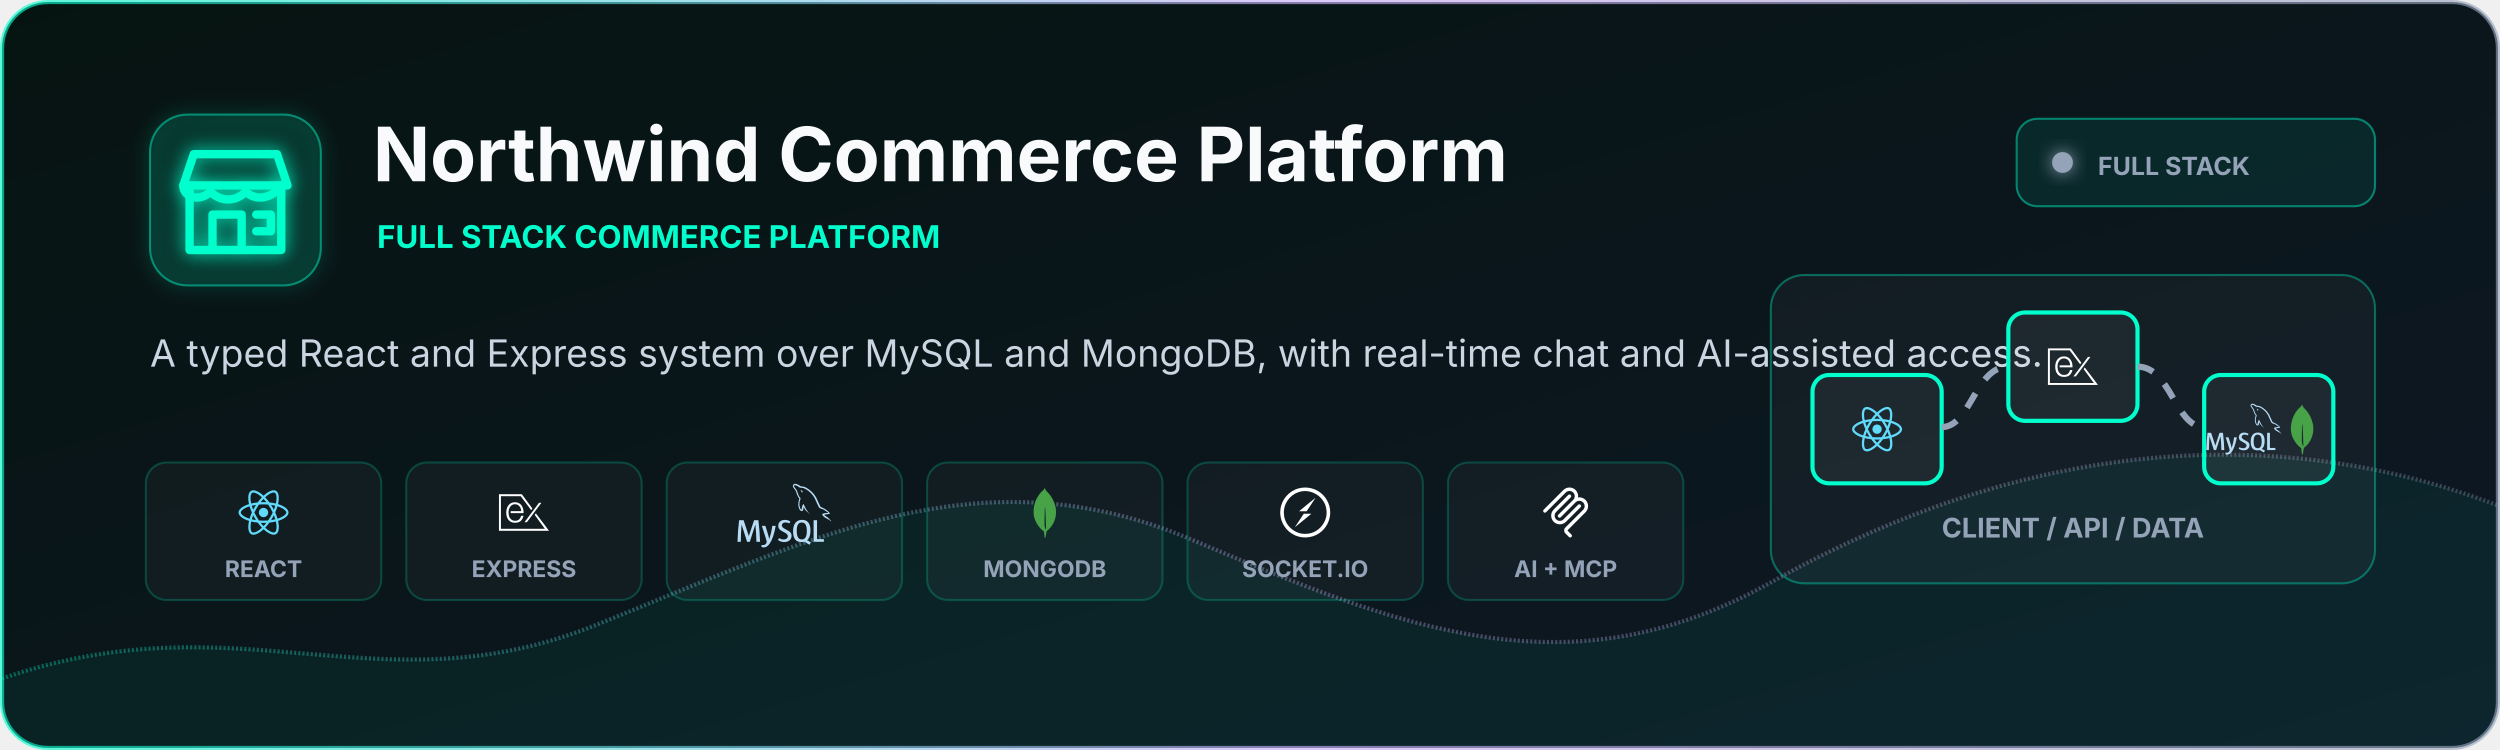
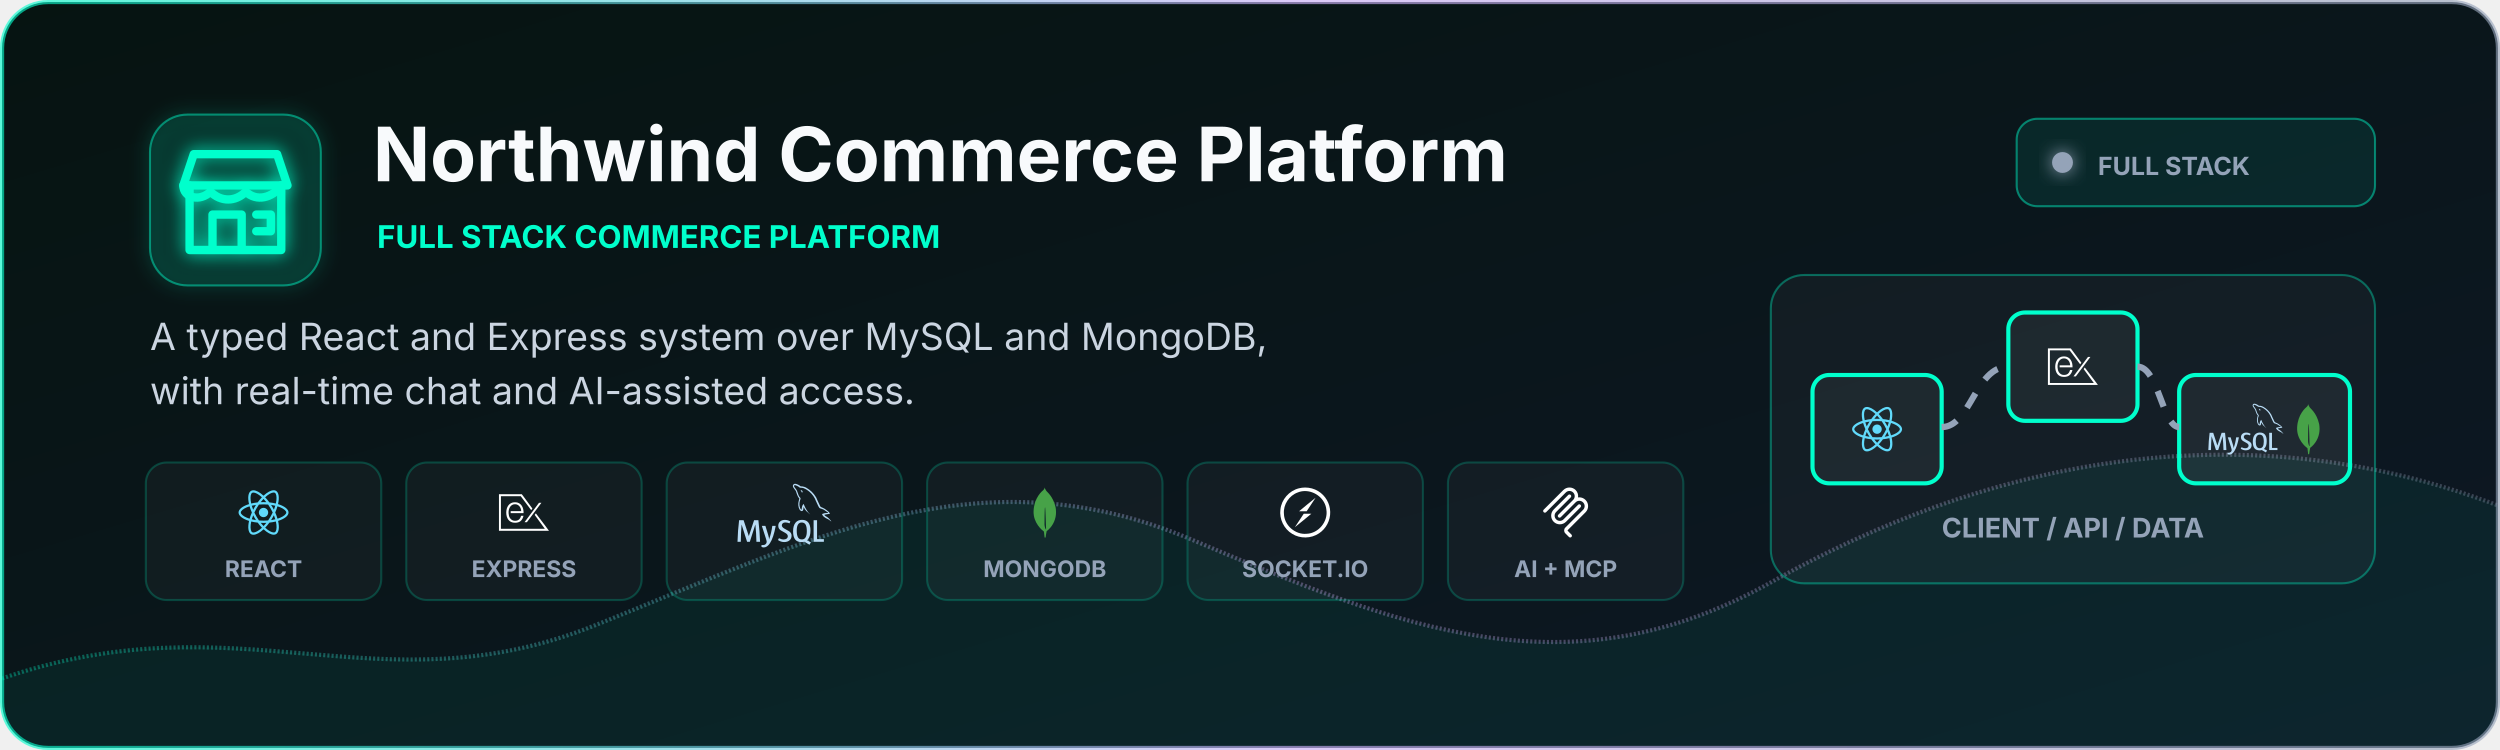
<svg xmlns="http://www.w3.org/2000/svg" width="1200" height="360" viewBox="0 0 1200 360" role="img" aria-labelledby="title desc">
  <defs>
    <linearGradient id="bg" x1="0" y1="0" x2="1" y2="1">
      <stop stop-color="#061411" />
      <stop offset="1" stop-color="#0e1825" />
    </linearGradient>
    <linearGradient id="edge" x1="0" y1="0" x2="1" y2="0">
      <stop stop-color="#00ffcc" />
      <stop offset=".52" stop-color="#d1b3ff" />
      <stop offset="1" stop-color="#94a3b8" />
    </linearGradient>
    <linearGradient id="flow" x1="0" y1="0" x2="1" y2="0">
      <stop stop-color="#00ffcc" />
      <stop offset=".5" stop-color="#d1b3ff" />
      <stop offset="1" stop-color="#94a3b8" />
    </linearGradient>
    <filter id="glow" x="-60%" y="-60%" width="220%" height="220%">
      <feGaussianBlur stdDeviation="4" result="blur" />
      <feMerge>
        <feMergeNode in="blur" />
        <feMergeNode in="SourceGraphic" />
      </feMerge>
    </filter>
    <marker id="arrow" viewBox="0 0 10 10" refX="9" refY="5" markerWidth="7" markerHeight="7" orient="auto">
      <path d="M0 0 10 5 0 10Z" fill="#94a3b8" />
    </marker>
    <clipPath id="frame">
      <rect x="1" y="1" width="1198" height="358" rx="22" />
    </clipPath>
  </defs>
  <g clip-path="url(#frame)">
    <rect width="1200" height="360" fill="url(#bg)" />
    <path d="M0 326C115 286 181 342 286 300s184-84 286-41 181 75 279 20 221-85 349-36v117H0Z" fill="#00ffcc" fill-opacity=".055" />
    <path d="M0 326C115 286 181 342 286 300s184-84 286-41 181 75 279 20 221-85 349-36" fill="none" stroke="url(#edge)" stroke-width="2" stroke-opacity=".32" pathLength="1" stroke-dasharray="1" stroke-dashoffset="1">
      <animate attributeName="stroke-dashoffset" from="1" to="0" dur="3s" fill="freeze" />
    </path>
    <g transform="translate(72 55)" color="#00ffcc" filter="url(#glow)">
      <rect width="82" height="82" rx="18" fill="#00ffcc" fill-opacity=".08" stroke="#00ffcc" stroke-opacity=".45" />
      <g transform="translate(9 9)">
        <g fill="none" stroke="currentColor" stroke-width="4" stroke-linecap="round" stroke-linejoin="round">
          <path d="M7 25h50l-5-15H12Z" />
          <path d="M10 25v31h44V25M21 56V39h14v17M42 39h7v8h-7" />
          <path d="M7 25c0 6 8 8 13 3 5 5 12 5 17 0 5 5 13 3 17-3" />
        </g>
      </g>
      <animateTransform attributeName="transform" type="translate" values="72 55;72 49;72 55" dur="5s" repeatCount="indefinite" />
    </g>
    <text x="179" y="87" fill="#f8fafc" font-family="Segoe UI, Inter, Arial, sans-serif" font-size="36" font-weight="750">Northwind Commerce Platform</text>
    <text x="181" y="119" fill="#00ffcc" font-family="Segoe UI, Inter, Arial, sans-serif" font-size="15" font-weight="700">FULL STACK COMMERCE PLATFORM</text>
-     <text x="72" y="176" fill="#cbd5e1" font-family="Segoe UI, Inter, Arial, sans-serif" font-size="18">A typed React and Express system over MySQL and MongoDB, with real-time chat and AI-assisted access.</text>
+     <text x="72" y="168" fill="#cbd5e1" font-family="Segoe UI, Inter, Arial, sans-serif" font-size="18">A typed React and Express system over MySQL and MongoDB,</text>
+     <text x="72" y="194" fill="#cbd5e1" font-family="Segoe UI, Inter, Arial, sans-serif" font-size="18">with real-time chat and AI-assisted access.</text>
    <g transform="translate(968 57)">
      <rect width="172" height="42" rx="10" fill="#00ffcc" fill-opacity=".08" stroke="#00ffcc" stroke-opacity=".45" />
      <circle cx="22" cy="21" r="5" fill="#94a3b8" filter="url(#glow)">
        <animate attributeName="opacity" values="1;.3;1" dur="1.8s" repeatCount="indefinite" />
      </circle>
      <text x="39" y="27" fill="#94a3b8" font-family="Segoe UI, Inter, Arial, sans-serif" font-size="12" font-weight="750">FULL STACK</text>
    </g>
    <g transform="translate(70 222)">
      <rect width="113" height="66" rx="10" fill="#ffffff" fill-opacity=".035" stroke="#00ffcc" stroke-opacity=".2" />
      <g transform="translate(44.5 12.0) scale(1)">
        <path d="M14.23 12.004a2.236 2.236 0 0 1-2.235 2.236 2.236 2.236 0 0 1-2.236-2.236 2.236 2.236 0 0 1 2.235-2.236 2.236 2.236 0 0 1 2.236 2.236zm2.648-10.69c-1.346 0-3.107.96-4.888 2.622-1.78-1.653-3.542-2.602-4.887-2.602-.41 0-.783.093-1.106.278-1.375.793-1.683 3.264-.973 6.365C1.98 8.917 0 10.42 0 12.004c0 1.59 1.99 3.097 5.043 4.03-.704 3.113-.39 5.588.988 6.38.32.187.69.275 1.102.275 1.345 0 3.107-.96 4.888-2.624 1.78 1.654 3.542 2.603 4.887 2.603.41 0 .783-.09 1.106-.275 1.374-.792 1.683-3.263.973-6.365C22.02 15.096 24 13.59 24 12.004c0-1.59-1.99-3.097-5.043-4.032.704-3.11.39-5.587-.988-6.38-.318-.184-.688-.277-1.092-.278zm-.005 1.09v.006c.225 0 .406.044.558.127.666.382.955 1.835.73 3.704-.054.46-.142.945-.25 1.44-.96-.236-2.006-.417-3.107-.534-.66-.905-1.345-1.727-2.035-2.447 1.592-1.48 3.087-2.292 4.105-2.295zm-9.77.02c1.012 0 2.514.808 4.11 2.28-.686.72-1.37 1.537-2.02 2.442-1.107.117-2.154.298-3.113.538-.112-.49-.195-.964-.254-1.42-.23-1.868.054-3.32.714-3.707.19-.09.4-.127.563-.132zm4.882 3.05c.455.468.91.992 1.36 1.564-.44-.02-.89-.034-1.345-.034-.46 0-.915.01-1.36.034.44-.572.895-1.096 1.345-1.565zM12 8.1c.74 0 1.477.034 2.202.093.406.582.802 1.203 1.183 1.86.372.64.71 1.29 1.018 1.946-.308.655-.646 1.31-1.013 1.95-.38.66-.773 1.288-1.18 1.87-.728.063-1.466.098-2.21.098-.74 0-1.477-.035-2.202-.093-.406-.582-.802-1.204-1.183-1.86-.372-.64-.71-1.29-1.018-1.946.303-.657.646-1.313 1.013-1.954.38-.66.773-1.286 1.18-1.868.728-.064 1.466-.098 2.21-.098zm-3.635.254c-.24.377-.48.763-.704 1.16-.225.39-.435.782-.635 1.174-.265-.656-.49-1.31-.676-1.947.64-.15 1.315-.283 2.015-.386zm7.26 0c.695.103 1.365.23 2.006.387-.18.632-.405 1.282-.66 1.933-.2-.39-.41-.783-.64-1.174-.225-.392-.465-.774-.705-1.146zm3.063.675c.484.15.944.317 1.375.498 1.732.74 2.852 1.708 2.852 2.476-.005.768-1.125 1.74-2.857 2.475-.42.18-.88.342-1.355.493-.28-.958-.646-1.956-1.1-2.98.45-1.017.81-2.01 1.085-2.964zm-13.395.004c.278.96.645 1.957 1.1 2.98-.45 1.017-.812 2.01-1.086 2.964-.484-.15-.944-.318-1.37-.5-1.732-.737-2.852-1.706-2.852-2.474 0-.768 1.12-1.742 2.852-2.476.42-.18.88-.342 1.356-.494zm11.678 4.28c.265.657.49 1.312.676 1.948-.64.157-1.316.29-2.016.39.24-.375.48-.762.705-1.158.225-.39.435-.788.636-1.18zm-9.945.02c.2.392.41.783.64 1.175.23.39.465.772.705 1.143-.695-.102-1.365-.23-2.006-.386.18-.63.406-1.282.66-1.933zM17.92 16.32c.112.493.2.968.254 1.423.23 1.868-.054 3.32-.714 3.708-.147.09-.338.128-.563.128-1.012 0-2.514-.807-4.11-2.28.686-.72 1.37-1.536 2.02-2.44 1.107-.118 2.154-.3 3.113-.54zm-11.83.01c.96.234 2.006.415 3.107.532.66.905 1.345 1.727 2.035 2.446-1.595 1.483-3.092 2.295-4.11 2.295-.22-.005-.406-.05-.553-.132-.666-.38-.955-1.834-.73-3.703.054-.46.142-.944.25-1.438zm4.56.64c.44.02.89.034 1.345.034.46 0 .915-.01 1.36-.034-.44.572-.895 1.095-1.345 1.565-.455-.47-.91-.993-1.36-1.565z" fill="#61DAFB" />
      </g>
      <text x="56.5" y="55" text-anchor="middle" fill="#94a3b8" font-family="Segoe UI, Inter, Arial, sans-serif" font-size="11" font-weight="750">REACT</text>
    </g>
    <g transform="translate(195 222)">
      <rect width="113" height="66" rx="10" fill="#ffffff" fill-opacity=".035" stroke="#00ffcc" stroke-opacity=".2" />
      <g transform="translate(44.5 12.0) scale(1)">
        <path d="M12.262 16.666h1.146l6.975-9.325H19.22zm9.778 1.441v.004l-4.334-5.706-.557.74 4.873 6.682H.945V4.173h9.505l5.026 6.7.574-.772-4.374-5.928h.003l-.719-.945H0v17.544h24zM10.917 8.705a3.8 3.8 0 0 0-1.292-1.183q-.796-.45-1.916-.45c-.746 0-1.37.14-1.906.424a3.76 3.76 0 0 0-1.31 1.12 4.9 4.9 0 0 0-.75 1.581 7.17 7.17 0 0 0 0 3.696c.148.567.402 1.101.75 1.573a3.5 3.5 0 0 0 1.31 1.066q.803.39 1.906.389 1.77 0 2.739-.868.966-.867 1.328-2.457h-1.139q-.271 1.084-.977 1.734-.704.651-1.952.65-.812 0-1.392-.342a3.1 3.1 0 0 1-.957-.869 3.5 3.5 0 0 1-.551-1.182 5 5 0 0 1-.17-1.133 9 9 0 0 0-.015-.286 4.5 4.5 0 0 1 .015-.829c.047-.418.147-.83.296-1.223A3.7 3.7 0 0 1 5.54 9.05a2.9 2.9 0 0 1 .922-.742q.541-.28 1.246-.28c.47 0 .869.093 1.23.28q.541.281.922.742.379.461.587 1.057t.225 1.246H5.625l.004.957h6.182a7.3 7.3 0 0 0-.18-1.924 4.9 4.9 0 0 0-.715-1.68z" fill="#FFFFFF" />
      </g>
      <text x="56.5" y="55" text-anchor="middle" fill="#94a3b8" font-family="Segoe UI, Inter, Arial, sans-serif" font-size="11" font-weight="750">EXPRESS</text>
    </g>
    <g transform="translate(320 222)">
      <rect width="113" height="66" rx="10" fill="#ffffff" fill-opacity=".035" stroke="#00ffcc" stroke-opacity=".2" />
      <g transform="translate(34.0 3.0) scale(1.875)">
        <path d="M16.405 5.501c-.115 0-.193.014-.274.033v.013h.014c.054.104.146.18.214.273.054.107.1.214.154.32l.014-.015c.094-.066.14-.172.14-.333-.04-.047-.046-.094-.08-.14-.04-.067-.126-.1-.18-.153zM5.77 18.695h-.927a50.854 50.854 0 00-.27-4.41h-.008l-1.41 4.41H2.45l-1.4-4.41h-.01a72.892 72.892 0 00-.195 4.41H0c.055-1.966.192-3.81.41-5.53h1.15l1.335 4.064h.008l1.347-4.064h1.095c.242 2.015.384 3.86.428 5.53zm4.017-4.08c-.378 2.045-.876 3.533-1.492 4.46-.482.716-1.01 1.073-1.583 1.073-.153 0-.34-.046-.566-.138v-.494c.11.017.24.026.386.026.268 0 .483-.075.647-.222.197-.18.295-.382.295-.605 0-.155-.077-.47-.23-.944L6.23 14.615h.91l.727 2.36c.164.536.233.91.205 1.123.4-1.064.678-2.227.835-3.483zm12.325 4.08h-2.63v-5.53h.885v4.85h1.745zm-3.32.135l-1.016-.5c.09-.076.177-.158.255-.25.433-.506.648-1.258.648-2.253 0-1.83-.718-2.746-2.155-2.746-.704 0-1.254.232-1.65.697-.43.508-.646 1.256-.646 2.245 0 .972.19 1.686.574 2.14.35.41.877.615 1.583.615.264 0 .506-.033.725-.098l1.325.772.36-.622zM15.5 17.588c-.225-.36-.337-.94-.337-1.736 0-1.393.424-2.09 1.27-2.09.443 0 .77.167.977.5.224.362.336.936.336 1.723 0 1.404-.424 2.108-1.27 2.108-.445 0-.77-.167-.978-.5zm-1.658-.425c0 .47-.172.856-.516 1.156-.344.3-.803.45-1.384.45-.543 0-1.064-.172-1.573-.515l.237-.476c.438.22.833.328 1.19.328.332 0 .593-.073.783-.22a.754.754 0 00.3-.615c0-.33-.23-.61-.648-.845-.388-.213-1.163-.657-1.163-.657-.422-.307-.632-.636-.632-1.177 0-.45.157-.81.47-1.085.315-.278.72-.415 1.22-.415.512 0 .98.136 1.4.41l-.213.476a2.726 2.726 0 00-1.064-.23c-.283 0-.502.068-.654.206a.685.685 0 00-.248.524c0 .328.234.61.666.85.393.215 1.187.67 1.187.67.433.305.648.63.648 1.168zm9.382-5.852c-.535-.014-.95.04-1.297.188-.1.04-.26.04-.274.167.055.053.063.14.11.214.08.134.218.313.346.407.14.11.28.216.427.31.26.16.555.255.81.416.145.094.293.213.44.313.073.05.12.14.214.172v-.02c-.046-.06-.06-.147-.105-.214-.067-.067-.134-.127-.2-.193a3.223 3.223 0 00-.695-.675c-.214-.146-.682-.35-.77-.595l-.013-.014c.146-.013.32-.066.46-.106.227-.06.435-.047.67-.106.106-.027.213-.06.32-.094v-.06c-.12-.12-.21-.283-.334-.395a8.867 8.867 0 00-1.104-.823c-.21-.134-.476-.22-.697-.334-.08-.04-.214-.06-.26-.127-.12-.146-.19-.34-.275-.514a17.69 17.69 0 01-.547-1.163c-.12-.262-.193-.523-.34-.763-.69-1.137-1.437-1.826-2.586-2.5-.247-.14-.543-.2-.856-.274-.167-.008-.334-.02-.5-.027-.11-.047-.216-.174-.31-.235-.38-.24-1.364-.76-1.644-.072-.18.434.267.862.422 1.082.115.153.26.328.34.5.047.116.06.235.107.356.106.294.207.622.347.897.073.14.153.287.247.413.054.073.146.107.167.227-.094.136-.1.334-.154.5-.24.757-.146 1.693.194 2.25.107.166.362.534.703.393.3-.12.234-.5.32-.835.02-.08.007-.133.048-.187v.015c.094.188.188.367.274.555.206.328.566.668.867.895.16.12.287.328.487.402v-.02h-.015c-.043-.058-.1-.086-.154-.133a3.445 3.445 0 01-.35-.4 8.76 8.76 0 01-.747-1.218c-.11-.21-.202-.436-.29-.643-.04-.08-.04-.2-.107-.24-.1.146-.247.273-.32.453-.127.288-.14.642-.188 1.01-.027.007-.014 0-.027.014-.214-.052-.287-.274-.367-.46-.2-.475-.233-1.238-.06-1.785.047-.14.247-.582.167-.716-.042-.127-.174-.2-.247-.303a2.478 2.478 0 01-.24-.427c-.16-.374-.24-.788-.414-1.162-.08-.173-.22-.354-.334-.513-.127-.18-.267-.307-.368-.52-.033-.073-.08-.194-.027-.274.014-.054.042-.075.094-.09.088-.072.335.022.422.062.247.1.455.194.662.334.094.066.195.193.315.226h.14c.214.047.455.014.655.073.355.114.675.28.962.46a5.953 5.953 0 012.085 2.286c.08.154.115.295.188.455.14.33.313.663.455.982.14.315.275.636.476.897.1.14.502.213.682.286.133.06.34.115.46.188.23.14.454.3.67.454.11.076.443.243.463.378z" fill="#B9DCF5" />
      </g>
    </g>
    <g transform="translate(445 222)">
      <rect width="113" height="66" rx="10" fill="#ffffff" fill-opacity=".035" stroke="#00ffcc" stroke-opacity=".2" />
      <g transform="translate(44.5 12.0) scale(1)">
        <path d="M17.193 9.555c-1.264-5.58-4.252-7.414-4.573-8.115-.28-.394-.53-.954-.735-1.44-.036.495-.055.685-.523 1.184-.723.566-4.438 3.682-4.74 10.02-.282 5.912 4.27 9.435 4.888 9.884l.07.05A73.49 73.49 0 0111.91 24h.481c.114-1.032.284-2.056.51-3.07.417-.296.604-.463.85-.693a11.342 11.342 0 003.639-8.464c.01-.814-.103-1.662-.197-2.218zm-5.336 8.195s0-8.291.275-8.29c.213 0 .49 10.695.49 10.695-.381-.045-.765-1.76-.765-2.405z" fill="#47A248" />
      </g>
      <text x="56.5" y="55" text-anchor="middle" fill="#94a3b8" font-family="Segoe UI, Inter, Arial, sans-serif" font-size="11" font-weight="750">MONGODB</text>
    </g>
    <g transform="translate(570 222)">
      <rect width="113" height="66" rx="10" fill="#ffffff" fill-opacity=".035" stroke="#00ffcc" stroke-opacity=".2" />
      <g transform="translate(44.5 12.0) scale(1)">
        <path d="M11.936.014a12.169 12.169 0 00-2.975.378C4.282 1.555.568 5.794.092 10.601c-.59 4.549 1.708 9.286 5.644 11.634 3.861 2.418 9.093 2.32 12.873-.223 3.397-2.206 5.512-6.228 5.386-10.284-.058-4.016-2.31-7.917-5.759-9.98C16.354.588 14.143.005 11.936.014zm-.063 1.696c4.945-.007 9.789 3.814 10.281 8.925.945 5.66-3.753 11.412-9.488 11.579-5.454.544-10.725-4.08-10.88-9.557-.407-4.434 2.516-8.835 6.698-10.3a9.113 9.113 0 013.388-.647zm5.091 3.225c-2.687 2.085-5.26 4.308-7.889 6.457 1.203.017 2.412.016 3.621.01 1.41-2.165 2.859-4.301 4.268-6.467zm-5.665 7.654c-1.41 2.166-2.86 4.309-4.27 6.474 2.693-2.08 5.255-4.32 7.902-6.456a255.413 255.413 0 00-3.632-.018z" fill="#FFFFFF" />
      </g>
      <text x="56.5" y="55" text-anchor="middle" fill="#94a3b8" font-family="Segoe UI, Inter, Arial, sans-serif" font-size="11" font-weight="750">SOCKET.IO</text>
    </g>
    <g transform="translate(695 222)">
      <rect width="113" height="66" rx="10" fill="#ffffff" fill-opacity=".035" stroke="#00ffcc" stroke-opacity=".2" />
      <g transform="translate(44.5 12.0) scale(1)">
        <path d="M13.85 0a4.16 4.16 0 0 0-2.95 1.217L1.456 10.66a.835.835 0 0 0 0 1.18.835.835 0 0 0 1.18 0l9.442-9.442a2.49 2.49 0 0 1 3.541 0 2.49 2.49 0 0 1 0 3.541L8.59 12.97l-.1.1a.835.835 0 0 0 0 1.18.835.835 0 0 0 1.18 0l.1-.098 7.03-7.034a2.49 2.49 0 0 1 3.542 0l.049.05a2.49 2.49 0 0 1 0 3.54l-8.54 8.54a1.96 1.96 0 0 0 0 2.755l1.753 1.753a.835.835 0 0 0 1.18 0 .835.835 0 0 0 0-1.18l-1.753-1.753a.266.266 0 0 1 0-.394l8.54-8.54a4.185 4.185 0 0 0 0-5.9l-.05-.05a4.16 4.16 0 0 0-2.95-1.218c-.2 0-.401.02-.6.048a4.17 4.17 0 0 0-1.17-3.552A4.16 4.16 0 0 0 13.85 0m0 3.333a.84.84 0 0 0-.59.245L6.275 10.56a4.186 4.186 0 0 0 0 5.902 4.186 4.186 0 0 0 5.902 0L19.16 9.48a.835.835 0 0 0 0-1.18.835.835 0 0 0-1.18 0l-6.985 6.984a2.49 2.49 0 0 1-3.54 0 2.49 2.49 0 0 1 0-3.54l6.983-6.985a.835.835 0 0 0 0-1.18.84.84 0 0 0-.59-.245" fill="#FFFFFF" />
      </g>
      <text x="56.5" y="55" text-anchor="middle" fill="#94a3b8" font-family="Segoe UI, Inter, Arial, sans-serif" font-size="11" font-weight="750">AI + MCP</text>
    </g>
    <g transform="translate(850 132)">
      <rect width="290" height="148" rx="16" fill="#ffffff" fill-opacity=".035" stroke="#00ffcc" stroke-opacity=".35" />
      <g fill="#ffffff" fill-opacity=".05" stroke="#00ffcc" stroke-width="2">
        <rect x="20" y="48" width="62" height="52" rx="8" />
        <rect x="114" y="18" width="62" height="52" rx="8" />
-         <rect x="208" y="48" width="62" height="52" rx="8" />
+         <rect x="196" y="48" width="82" height="52" rx="8" />
      </g>
      <g transform="translate(39.0 62.0) scale(1)">
        <path d="M14.23 12.004a2.236 2.236 0 0 1-2.235 2.236 2.236 2.236 0 0 1-2.236-2.236 2.236 2.236 0 0 1 2.235-2.236 2.236 2.236 0 0 1 2.236 2.236zm2.648-10.69c-1.346 0-3.107.96-4.888 2.622-1.78-1.653-3.542-2.602-4.887-2.602-.41 0-.783.093-1.106.278-1.375.793-1.683 3.264-.973 6.365C1.98 8.917 0 10.42 0 12.004c0 1.59 1.99 3.097 5.043 4.03-.704 3.113-.39 5.588.988 6.38.32.187.69.275 1.102.275 1.345 0 3.107-.96 4.888-2.624 1.78 1.654 3.542 2.603 4.887 2.603.41 0 .783-.09 1.106-.275 1.374-.792 1.683-3.263.973-6.365C22.02 15.096 24 13.59 24 12.004c0-1.59-1.99-3.097-5.043-4.032.704-3.11.39-5.587-.988-6.38-.318-.184-.688-.277-1.092-.278zm-.005 1.09v.006c.225 0 .406.044.558.127.666.382.955 1.835.73 3.704-.054.46-.142.945-.25 1.44-.96-.236-2.006-.417-3.107-.534-.66-.905-1.345-1.727-2.035-2.447 1.592-1.48 3.087-2.292 4.105-2.295zm-9.77.02c1.012 0 2.514.808 4.11 2.28-.686.72-1.37 1.537-2.02 2.442-1.107.117-2.154.298-3.113.538-.112-.49-.195-.964-.254-1.42-.23-1.868.054-3.32.714-3.707.19-.09.4-.127.563-.132zm4.882 3.05c.455.468.91.992 1.36 1.564-.44-.02-.89-.034-1.345-.034-.46 0-.915.01-1.36.034.44-.572.895-1.096 1.345-1.565zM12 8.1c.74 0 1.477.034 2.202.093.406.582.802 1.203 1.183 1.86.372.64.71 1.29 1.018 1.946-.308.655-.646 1.31-1.013 1.95-.38.66-.773 1.288-1.18 1.87-.728.063-1.466.098-2.21.098-.74 0-1.477-.035-2.202-.093-.406-.582-.802-1.204-1.183-1.86-.372-.64-.71-1.29-1.018-1.946.303-.657.646-1.313 1.013-1.954.38-.66.773-1.286 1.18-1.868.728-.064 1.466-.098 2.21-.098zm-3.635.254c-.24.377-.48.763-.704 1.16-.225.39-.435.782-.635 1.174-.265-.656-.49-1.31-.676-1.947.64-.15 1.315-.283 2.015-.386zm7.26 0c.695.103 1.365.23 2.006.387-.18.632-.405 1.282-.66 1.933-.2-.39-.41-.783-.64-1.174-.225-.392-.465-.774-.705-1.146zm3.063.675c.484.15.944.317 1.375.498 1.732.74 2.852 1.708 2.852 2.476-.005.768-1.125 1.74-2.857 2.475-.42.18-.88.342-1.355.493-.28-.958-.646-1.956-1.1-2.98.45-1.017.81-2.01 1.085-2.964zm-13.395.004c.278.96.645 1.957 1.1 2.98-.45 1.017-.812 2.01-1.086 2.964-.484-.15-.944-.318-1.37-.5-1.732-.737-2.852-1.706-2.852-2.474 0-.768 1.12-1.742 2.852-2.476.42-.18.88-.342 1.356-.494zm11.678 4.28c.265.657.49 1.312.676 1.948-.64.157-1.316.29-2.016.39.24-.375.48-.762.705-1.158.225-.39.435-.788.636-1.18zm-9.945.02c.2.392.41.783.64 1.175.23.39.465.772.705 1.143-.695-.102-1.365-.23-2.006-.386.18-.63.406-1.282.66-1.933zM17.92 16.32c.112.493.2.968.254 1.423.23 1.868-.054 3.32-.714 3.708-.147.09-.338.128-.563.128-1.012 0-2.514-.807-4.11-2.28.686-.72 1.37-1.536 2.02-2.44 1.107-.118 2.154-.3 3.113-.54zm-11.83.01c.96.234 2.006.415 3.107.532.66.905 1.345 1.727 2.035 2.446-1.595 1.483-3.092 2.295-4.11 2.295-.22-.005-.406-.05-.553-.132-.666-.38-.955-1.834-.73-3.703.054-.46.142-.944.25-1.438zm4.56.64c.44.02.89.034 1.345.034.46 0 .915-.01 1.36-.034-.44.572-.895 1.095-1.345 1.565-.455-.47-.91-.993-1.36-1.565z" fill="#61DAFB" />
      </g>
      <g transform="translate(133.0 32.0) scale(1)">
        <path d="M12.262 16.666h1.146l6.975-9.325H19.22zm9.778 1.441v.004l-4.334-5.706-.557.74 4.873 6.682H.945V4.173h9.505l5.026 6.7.574-.772-4.374-5.928h.003l-.719-.945H0v17.544h24zM10.917 8.705a3.8 3.8 0 0 0-1.292-1.183q-.796-.45-1.916-.45c-.746 0-1.37.14-1.906.424a3.76 3.76 0 0 0-1.31 1.12 4.9 4.9 0 0 0-.75 1.581 7.17 7.17 0 0 0 0 3.696c.148.567.402 1.101.75 1.573a3.5 3.5 0 0 0 1.31 1.066q.803.39 1.906.389 1.77 0 2.739-.868.966-.867 1.328-2.457h-1.139q-.271 1.084-.977 1.734-.704.651-1.952.65-.812 0-1.392-.342a3.1 3.1 0 0 1-.957-.869 3.5 3.5 0 0 1-.551-1.182 5 5 0 0 1-.17-1.133 9 9 0 0 0-.015-.286 4.5 4.5 0 0 1 .015-.829c.047-.418.147-.83.296-1.223A3.7 3.7 0 0 1 5.54 9.05a2.9 2.9 0 0 1 .922-.742q.541-.28 1.246-.28c.47 0 .869.093 1.23.28q.541.281.922.742.379.461.587 1.057t.225 1.246H5.625l.004.957h6.182a7.3 7.3 0 0 0-.18-1.924 4.9 4.9 0 0 0-.715-1.68z" fill="#FFFFFF" />
      </g>
-       <g transform="translate(209.0 56.0) scale(1.5)">
+       <g transform="translate(210.0 56.0) scale(1.5)">
        <path d="M16.405 5.501c-.115 0-.193.014-.274.033v.013h.014c.054.104.146.18.214.273.054.107.1.214.154.32l.014-.015c.094-.066.14-.172.14-.333-.04-.047-.046-.094-.08-.14-.04-.067-.126-.1-.18-.153zM5.77 18.695h-.927a50.854 50.854 0 00-.27-4.41h-.008l-1.41 4.41H2.45l-1.4-4.41h-.01a72.892 72.892 0 00-.195 4.41H0c.055-1.966.192-3.81.41-5.53h1.15l1.335 4.064h.008l1.347-4.064h1.095c.242 2.015.384 3.86.428 5.53zm4.017-4.08c-.378 2.045-.876 3.533-1.492 4.46-.482.716-1.01 1.073-1.583 1.073-.153 0-.34-.046-.566-.138v-.494c.11.017.24.026.386.026.268 0 .483-.075.647-.222.197-.18.295-.382.295-.605 0-.155-.077-.47-.23-.944L6.23 14.615h.91l.727 2.36c.164.536.233.91.205 1.123.4-1.064.678-2.227.835-3.483zm12.325 4.08h-2.63v-5.53h.885v4.85h1.745zm-3.32.135l-1.016-.5c.09-.076.177-.158.255-.25.433-.506.648-1.258.648-2.253 0-1.83-.718-2.746-2.155-2.746-.704 0-1.254.232-1.65.697-.43.508-.646 1.256-.646 2.245 0 .972.19 1.686.574 2.14.35.41.877.615 1.583.615.264 0 .506-.033.725-.098l1.325.772.36-.622zM15.5 17.588c-.225-.36-.337-.94-.337-1.736 0-1.393.424-2.09 1.27-2.09.443 0 .77.167.977.5.224.362.336.936.336 1.723 0 1.404-.424 2.108-1.27 2.108-.445 0-.77-.167-.978-.5zm-1.658-.425c0 .47-.172.856-.516 1.156-.344.3-.803.45-1.384.45-.543 0-1.064-.172-1.573-.515l.237-.476c.438.22.833.328 1.19.328.332 0 .593-.073.783-.22a.754.754 0 00.3-.615c0-.33-.23-.61-.648-.845-.388-.213-1.163-.657-1.163-.657-.422-.307-.632-.636-.632-1.177 0-.45.157-.81.47-1.085.315-.278.72-.415 1.22-.415.512 0 .98.136 1.4.41l-.213.476a2.726 2.726 0 00-1.064-.23c-.283 0-.502.068-.654.206a.685.685 0 00-.248.524c0 .328.234.61.666.85.393.215 1.187.67 1.187.67.433.305.648.63.648 1.168zm9.382-5.852c-.535-.014-.95.04-1.297.188-.1.04-.26.04-.274.167.055.053.063.14.11.214.08.134.218.313.346.407.14.11.28.216.427.31.26.16.555.255.81.416.145.094.293.213.44.313.073.05.12.14.214.172v-.02c-.046-.06-.06-.147-.105-.214-.067-.067-.134-.127-.2-.193a3.223 3.223 0 00-.695-.675c-.214-.146-.682-.35-.77-.595l-.013-.014c.146-.013.32-.066.46-.106.227-.06.435-.047.67-.106.106-.027.213-.06.32-.094v-.06c-.12-.12-.21-.283-.334-.395a8.867 8.867 0 00-1.104-.823c-.21-.134-.476-.22-.697-.334-.08-.04-.214-.06-.26-.127-.12-.146-.19-.34-.275-.514a17.69 17.69 0 01-.547-1.163c-.12-.262-.193-.523-.34-.763-.69-1.137-1.437-1.826-2.586-2.5-.247-.14-.543-.2-.856-.274-.167-.008-.334-.02-.5-.027-.11-.047-.216-.174-.31-.235-.38-.24-1.364-.76-1.644-.072-.18.434.267.862.422 1.082.115.153.26.328.34.5.047.116.06.235.107.356.106.294.207.622.347.897.073.14.153.287.247.413.054.073.146.107.167.227-.094.136-.1.334-.154.5-.24.757-.146 1.693.194 2.25.107.166.362.534.703.393.3-.12.234-.5.32-.835.02-.08.007-.133.048-.187v.015c.094.188.188.367.274.555.206.328.566.668.867.895.16.12.287.328.487.402v-.02h-.015c-.043-.058-.1-.086-.154-.133a3.445 3.445 0 01-.35-.4 8.76 8.76 0 01-.747-1.218c-.11-.21-.202-.436-.29-.643-.04-.08-.04-.2-.107-.24-.1.146-.247.273-.32.453-.127.288-.14.642-.188 1.01-.027.007-.014 0-.027.014-.214-.052-.287-.274-.367-.46-.2-.475-.233-1.238-.06-1.785.047-.14.247-.582.167-.716-.042-.127-.174-.2-.247-.303a2.478 2.478 0 01-.24-.427c-.16-.374-.24-.788-.414-1.162-.08-.173-.22-.354-.334-.513-.127-.18-.267-.307-.368-.52-.033-.073-.08-.194-.027-.274.014-.054.042-.075.094-.09.088-.072.335.022.422.062.247.1.455.194.662.334.094.066.195.193.315.226h.14c.214.047.455.014.655.073.355.114.675.28.962.46a5.953 5.953 0 012.085 2.286c.08.154.115.295.188.455.14.33.313.663.455.982.14.315.275.636.476.897.1.14.502.213.682.286.133.06.34.115.46.188.23.14.454.3.67.454.11.076.443.243.463.378z" fill="#B9DCF5" />
      </g>
-       <g transform="translate(243.0 62.0) scale(1)">
+       <g transform="translate(246.0 62.0) scale(1)">
        <path d="M17.193 9.555c-1.264-5.58-4.252-7.414-4.573-8.115-.28-.394-.53-.954-.735-1.44-.036.495-.055.685-.523 1.184-.723.566-4.438 3.682-4.74 10.02-.282 5.912 4.27 9.435 4.888 9.884l.07.05A73.49 73.49 0 0111.91 24h.481c.114-1.032.284-2.056.51-3.07.417-.296.604-.463.85-.693a11.342 11.342 0 003.639-8.464c.01-.814-.103-1.662-.197-2.218zm-5.336 8.195s0-8.291.275-8.29c.213 0 .49 10.695.49 10.695-.381-.045-.765-1.76-.765-2.405z" fill="#47A248" />
      </g>
      <g fill="none" stroke="#94a3b8" stroke-width="3" stroke-dasharray="8 8">
        <path d="M82 73C96 73 98 44 114 44">
          <animate attributeName="stroke-dashoffset" from="32" to="0" dur="1.5s" repeatCount="indefinite" />
        </path>
-         <path d="M176 44c16 0 18 29 32 29">
+         <path d="M176 44c10 0 12 29 20 29">
          <animate attributeName="stroke-dashoffset" from="32" to="0" dur="1.5s" repeatCount="indefinite" />
        </path>
      </g>
      <text x="145" y="126" fill="#94a3b8" font-family="Segoe UI, Inter, Arial, sans-serif" font-size="13" font-weight="700" text-anchor="middle">CLIENT  /  API  /  DATA</text>
    </g>
  </g>
  <rect x="1" y="1" width="1198" height="358" rx="22" fill="none" stroke="url(#edge)" stroke-opacity=".62" stroke-width="2" />
</svg>
